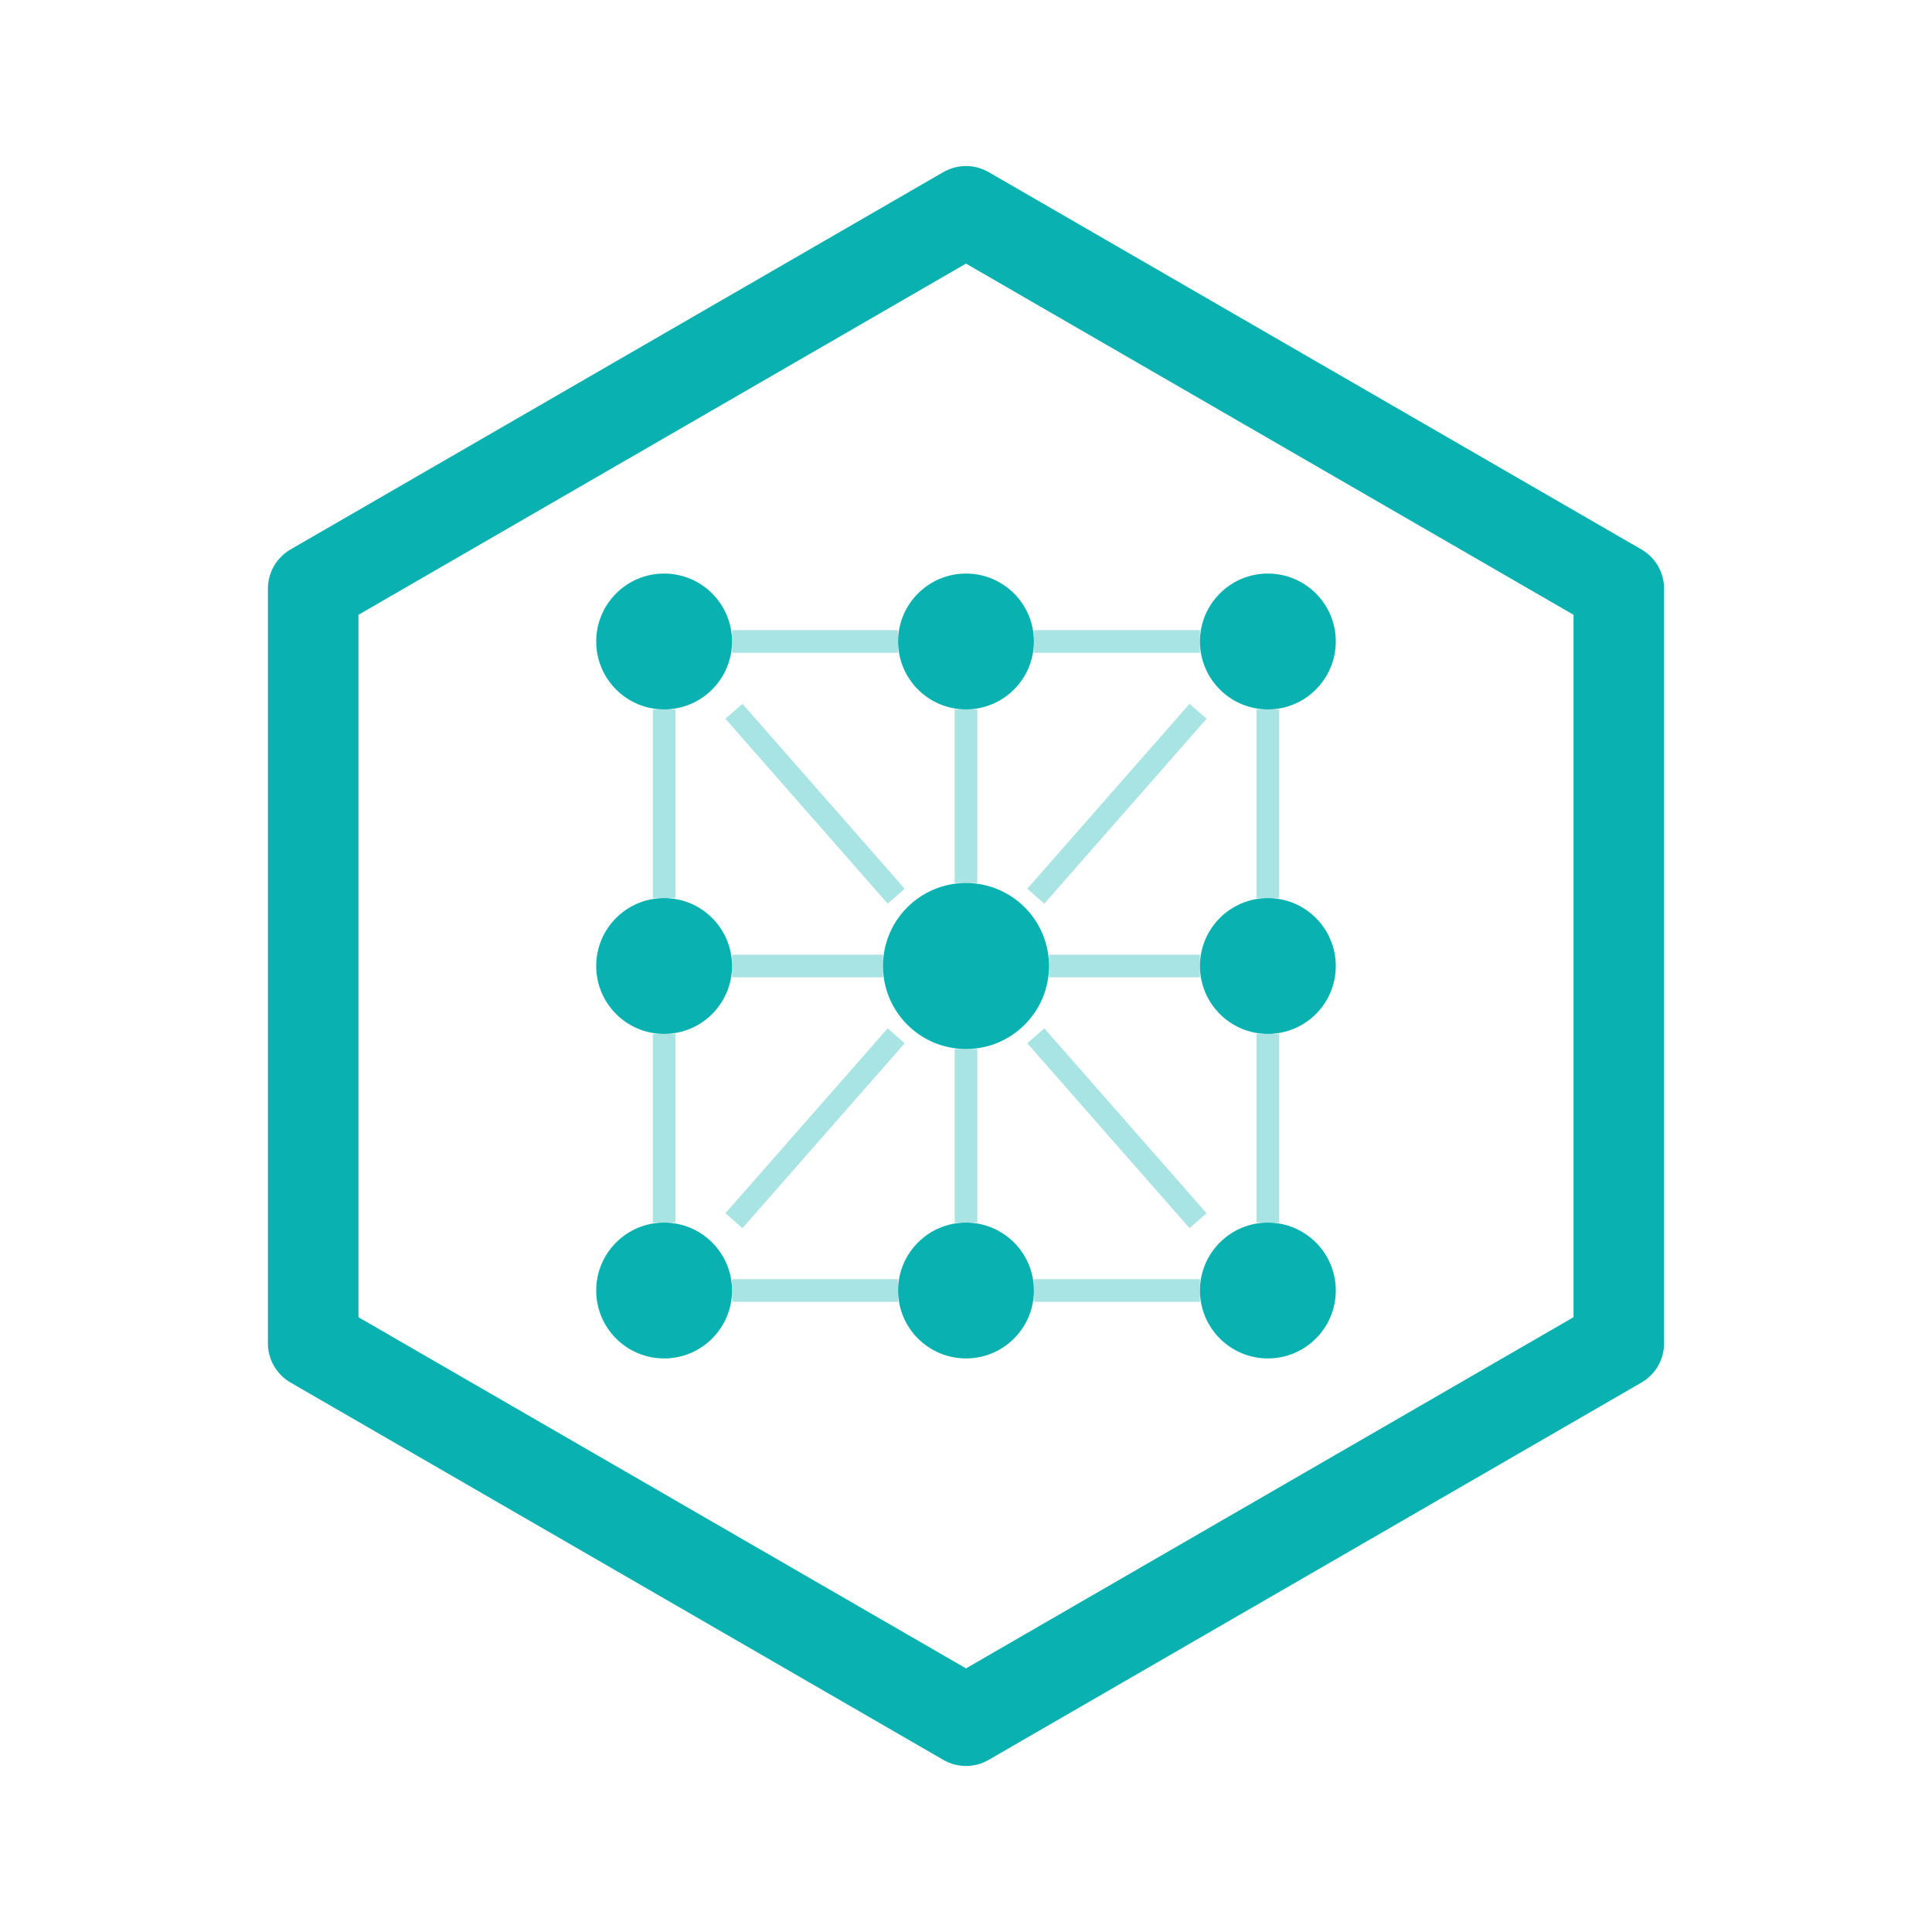
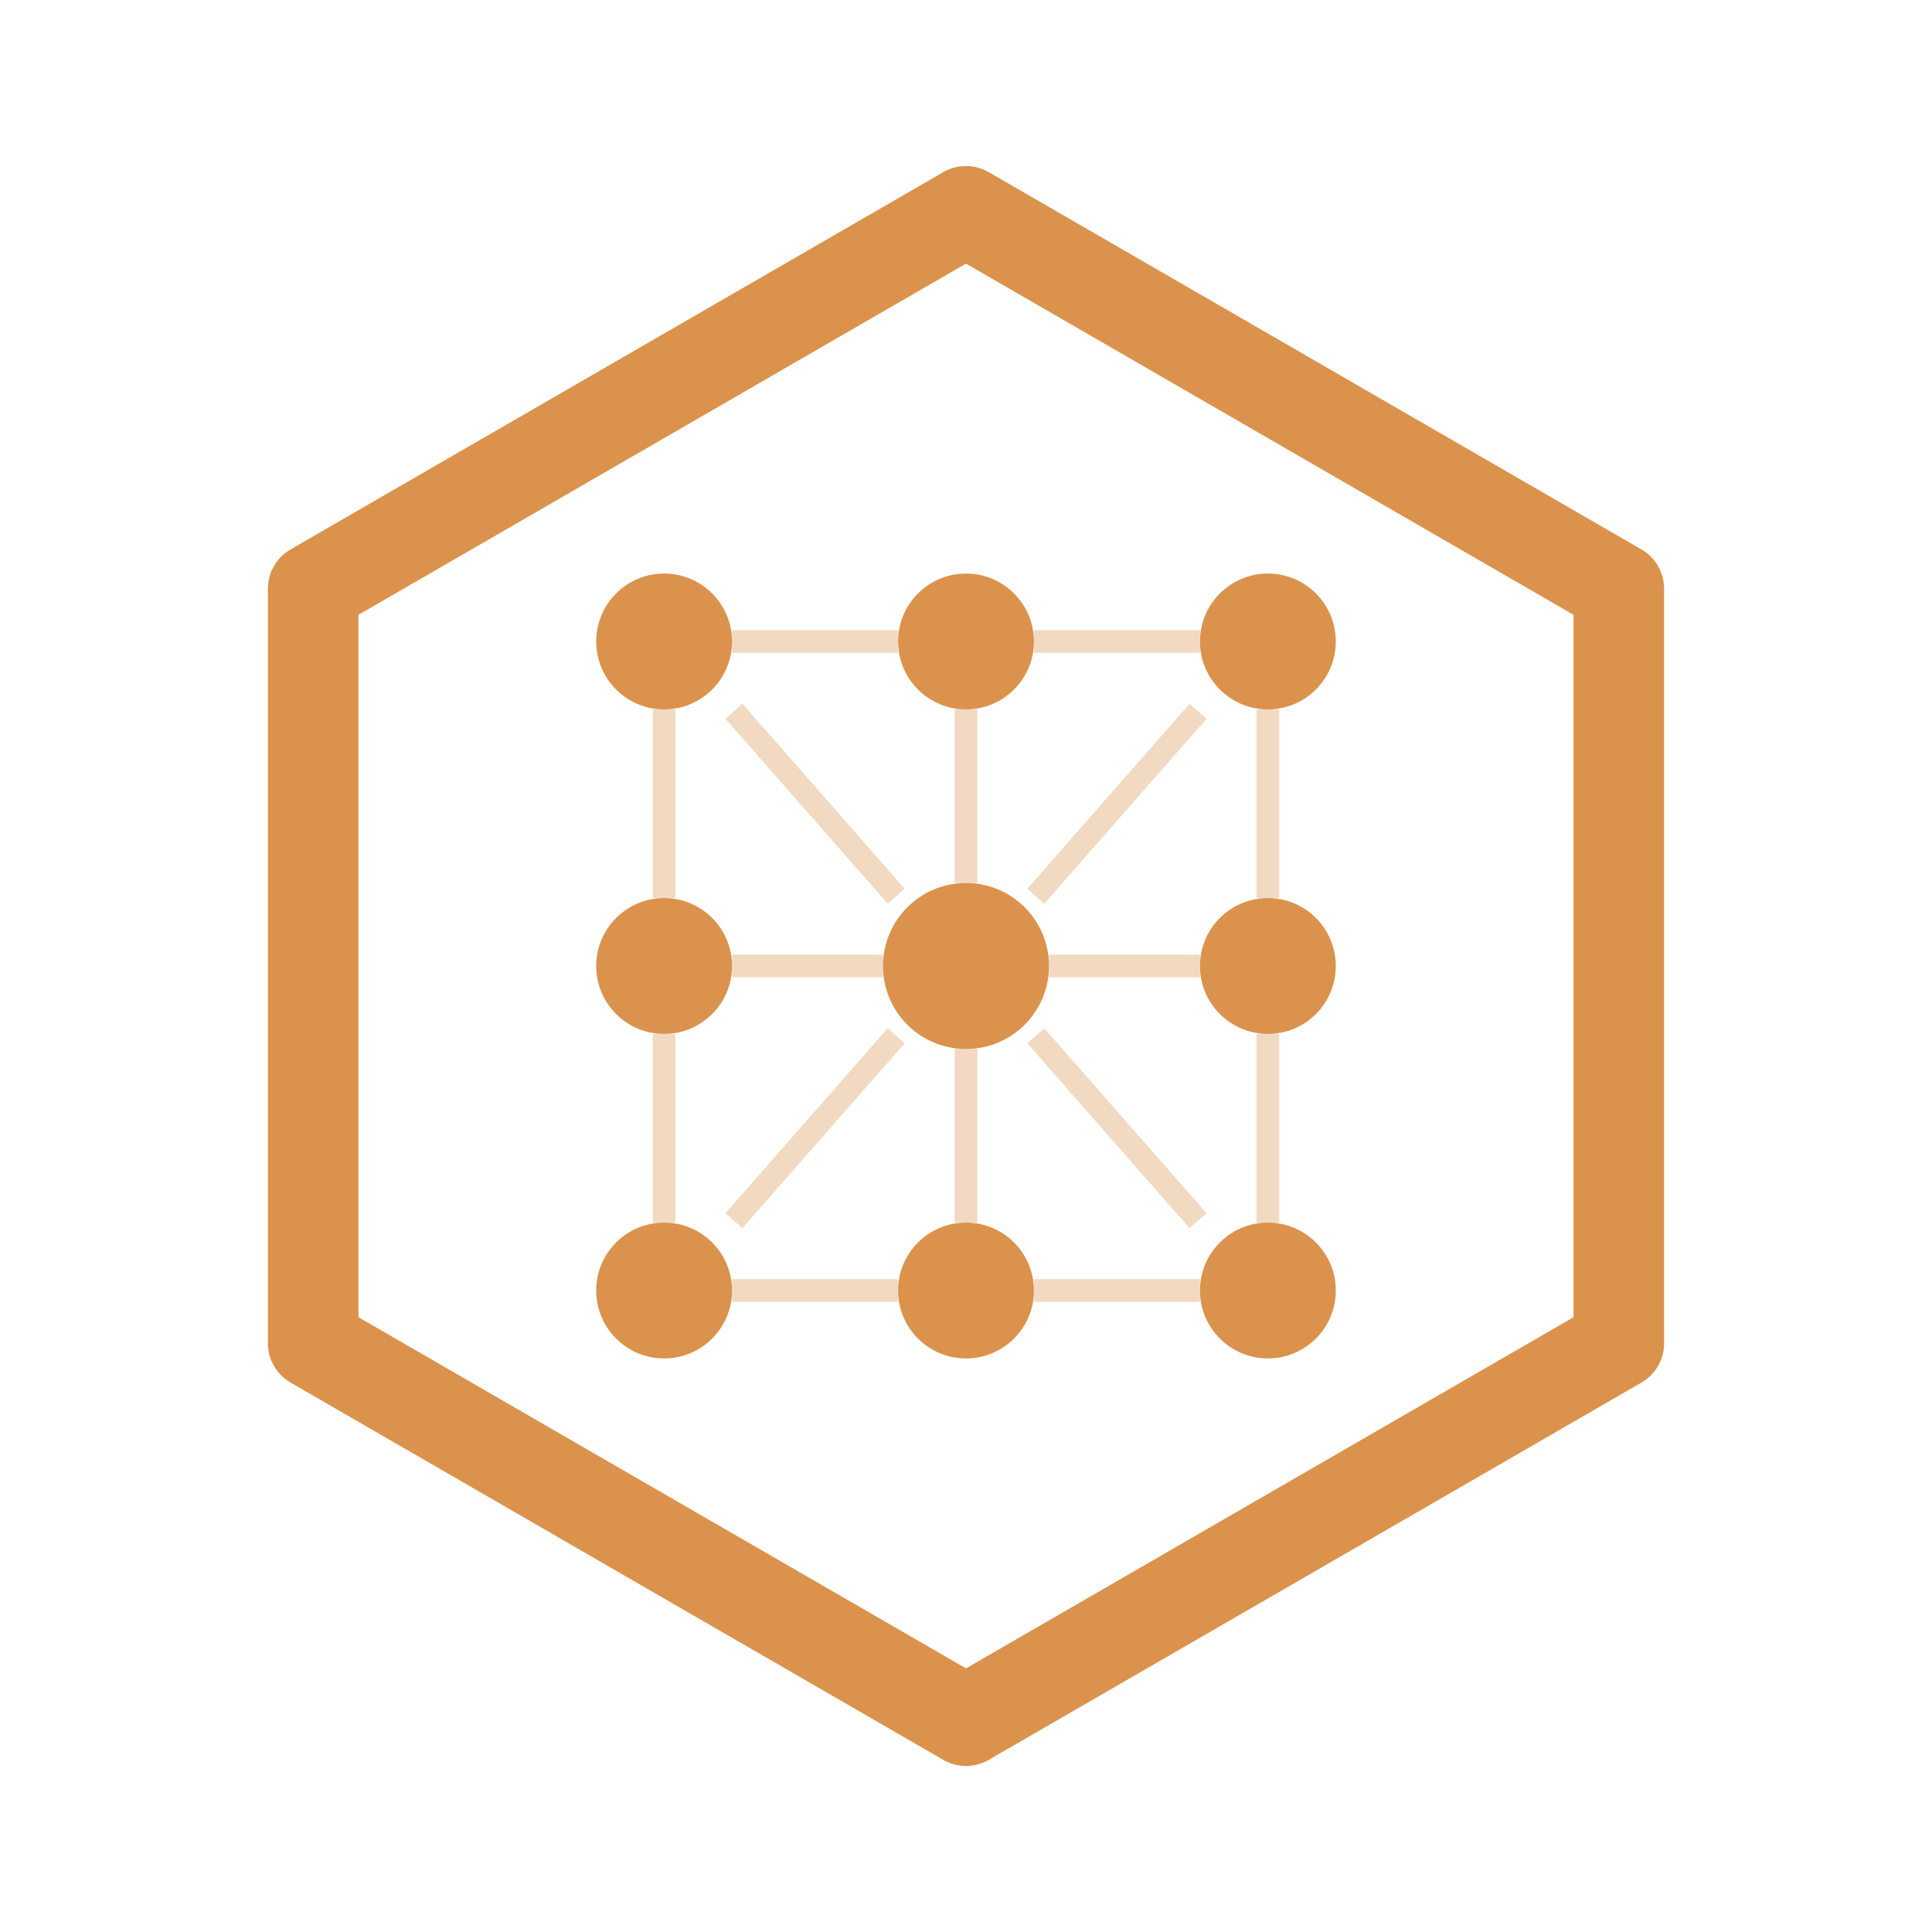
<svg xmlns="http://www.w3.org/2000/svg" viewBox="0 0 1024 1024" width="1024" height="1024" shape-rendering="geometricPrecision">
-   <polygon points="512,112 858,312 858,712 512,912 166,712 166,312" fill="none" stroke="#0ab1b1" stroke-width="48" stroke-linejoin="round" />
-   <circle cx="352" cy="340" r="36" fill="#0ab1b1" />
-   <circle cx="512" cy="340" r="36" fill="#0ab1b1" />
-   <circle cx="672" cy="340" r="36" fill="#0ab1b1" />
-   <circle cx="352" cy="512" r="36" fill="#0ab1b1" />
-   <circle cx="512" cy="512" r="44" fill="#0ab1b1" />
-   <circle cx="672" cy="512" r="36" fill="#0ab1b1" />
-   <circle cx="352" cy="684" r="36" fill="#0ab1b1" />
-   <circle cx="512" cy="684" r="36" fill="#0ab1b1" />
-   <circle cx="672" cy="684" r="36" fill="#0ab1b1" />
-   <g stroke="#0ab1b1" stroke-width="12" opacity="0.35">
+   <polygon points="512,112 858,312 858,712 512,912 166,712 166,312" fill="none" stroke="#db924c" stroke-width="48" stroke-linejoin="round" />
+   <circle cx="352" cy="340" r="36" fill="#db924c" />
+   <circle cx="512" cy="340" r="36" fill="#db924c" />
+   <circle cx="672" cy="340" r="36" fill="#db924c" />
+   <circle cx="352" cy="512" r="36" fill="#db924c" />
+   <circle cx="512" cy="512" r="44" fill="#db924c" />
+   <circle cx="672" cy="512" r="36" fill="#db924c" />
+   <circle cx="352" cy="684" r="36" fill="#db924c" />
+   <circle cx="512" cy="684" r="36" fill="#db924c" />
+   <circle cx="672" cy="684" r="36" fill="#db924c" />
+   <g stroke="#db924c" stroke-width="12" opacity="0.35">
    <line x1="388" y1="340" x2="476" y2="340" />
    <line x1="548" y1="340" x2="636" y2="340" />
    <line x1="388" y1="512" x2="468" y2="512" />
    <line x1="556" y1="512" x2="636" y2="512" />
    <line x1="388" y1="684" x2="476" y2="684" />
    <line x1="548" y1="684" x2="636" y2="684" />
    <line x1="352" y1="376" x2="352" y2="476" />
    <line x1="512" y1="376" x2="512" y2="468" />
    <line x1="672" y1="376" x2="672" y2="476" />
    <line x1="352" y1="548" x2="352" y2="648" />
    <line x1="512" y1="556" x2="512" y2="648" />
    <line x1="672" y1="548" x2="672" y2="648" />
    <line x1="475" y1="475" x2="389" y2="377" />
    <line x1="549" y1="475" x2="635" y2="377" />
    <line x1="475" y1="549" x2="389" y2="647" />
    <line x1="549" y1="549" x2="635" y2="647" />
  </g>
</svg>
